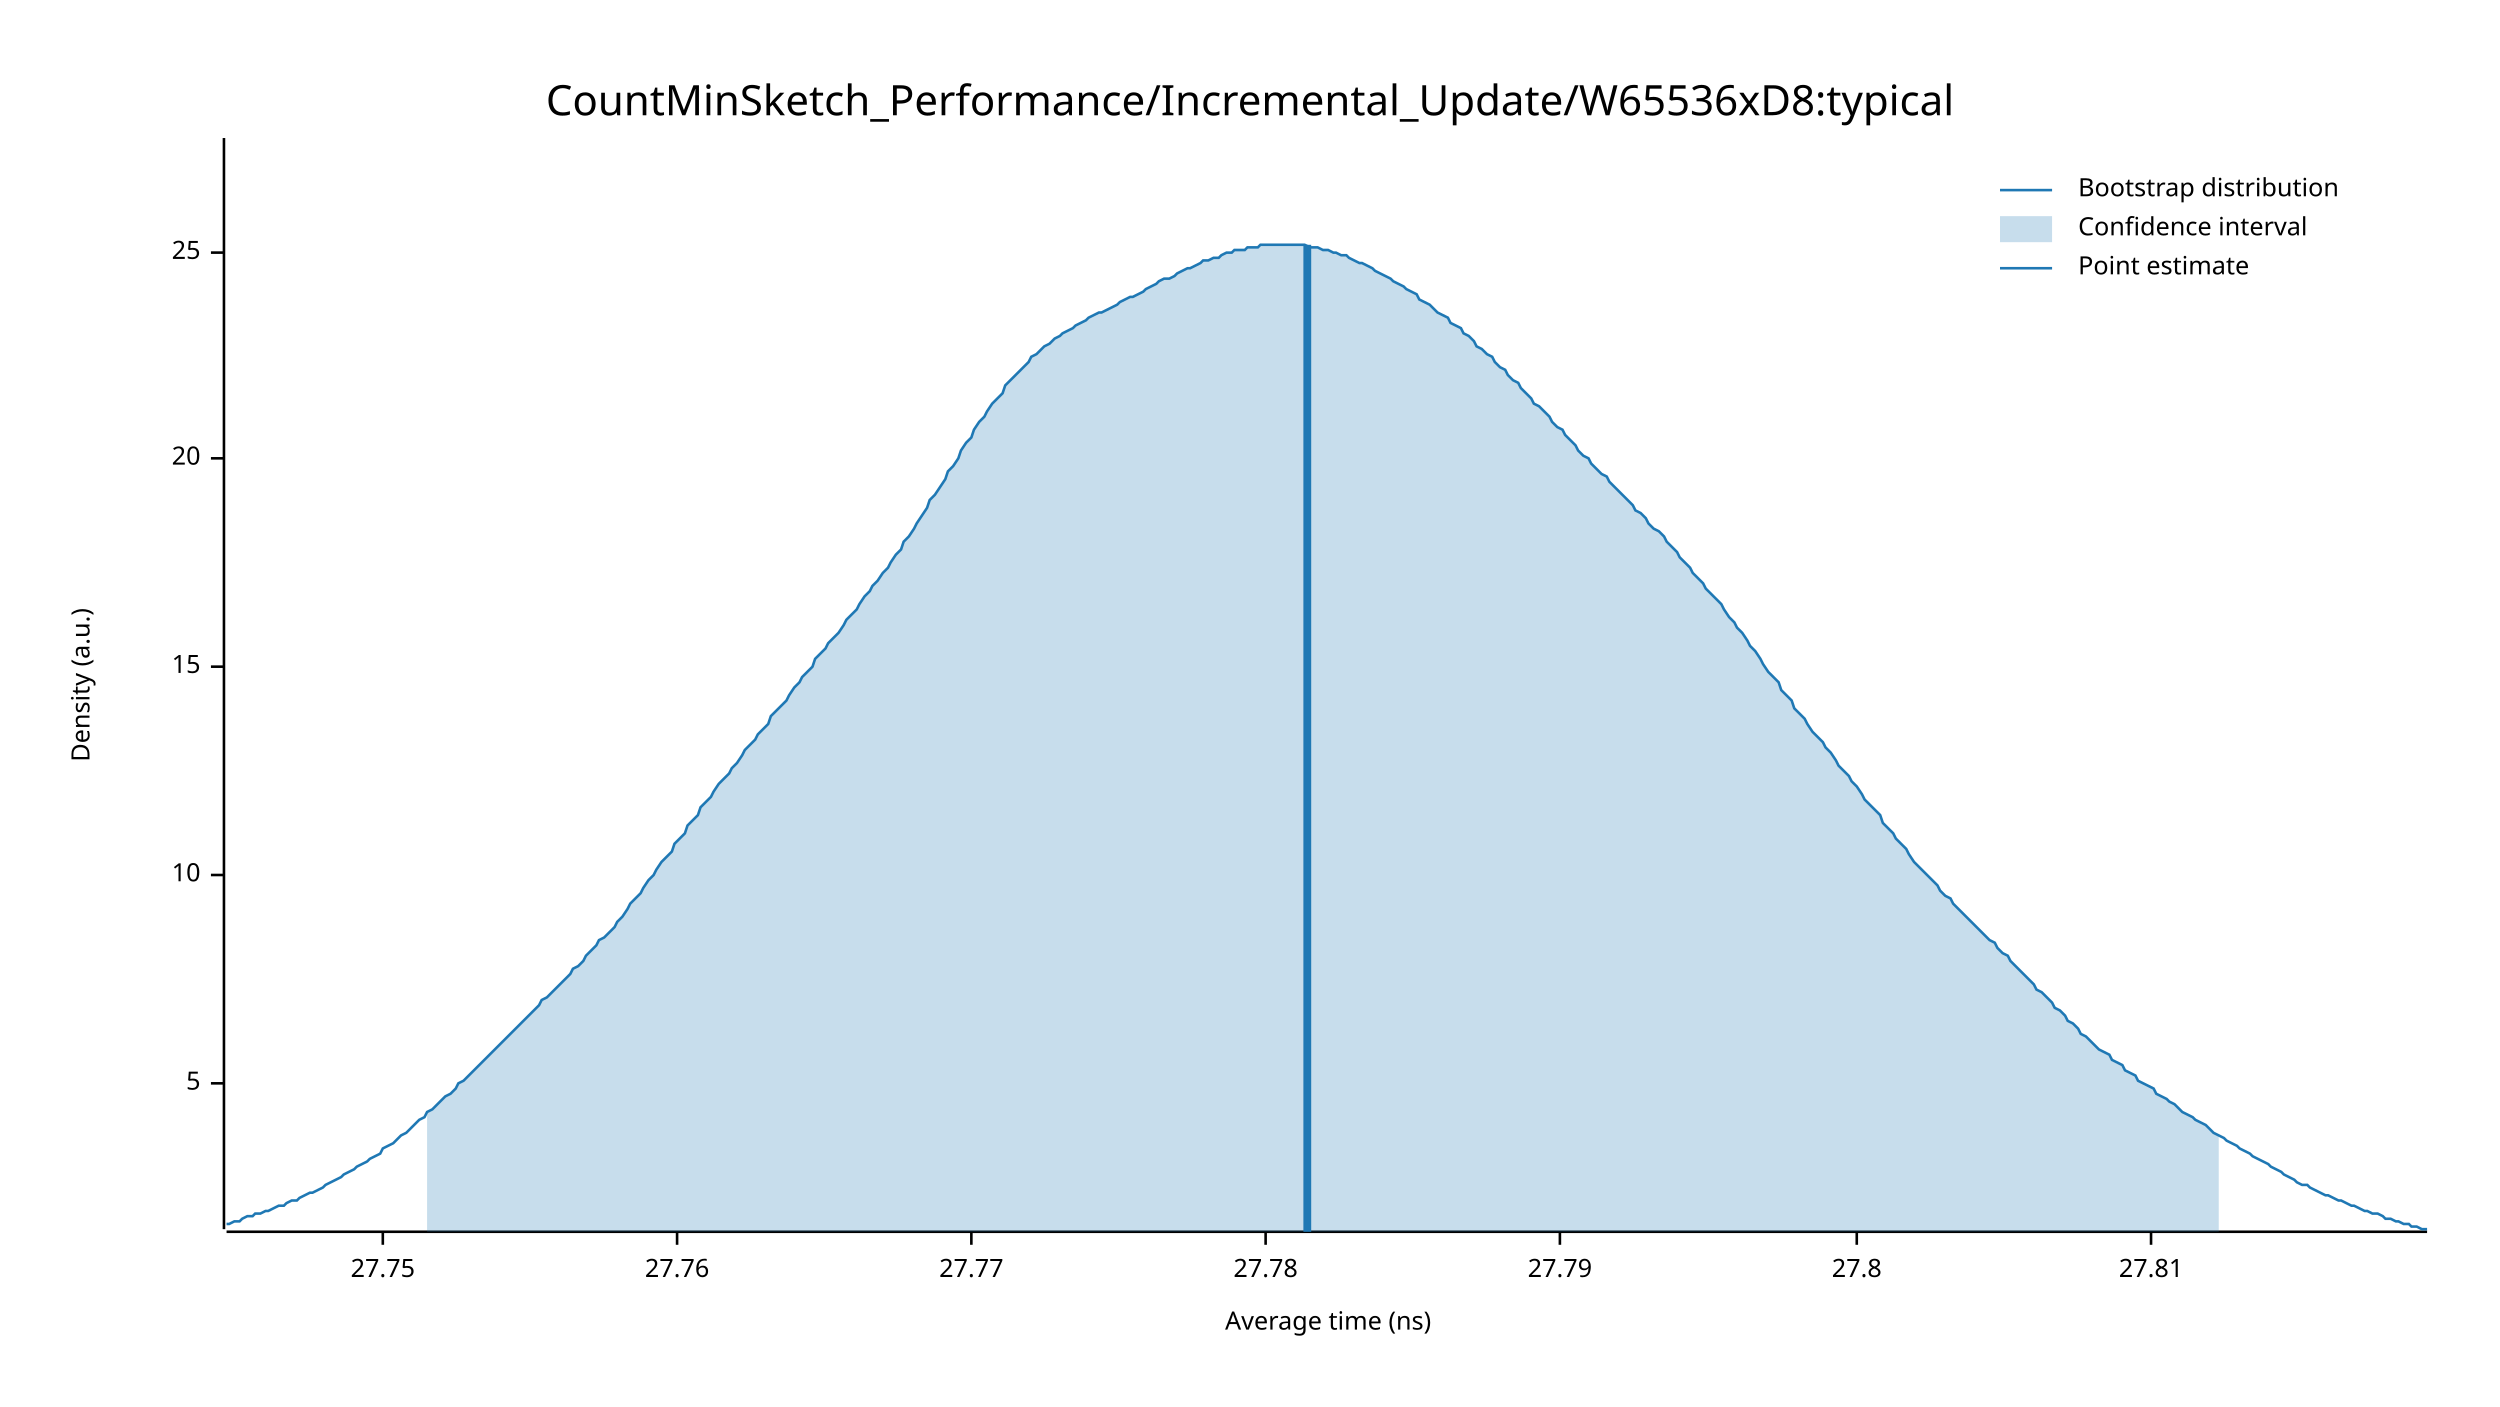
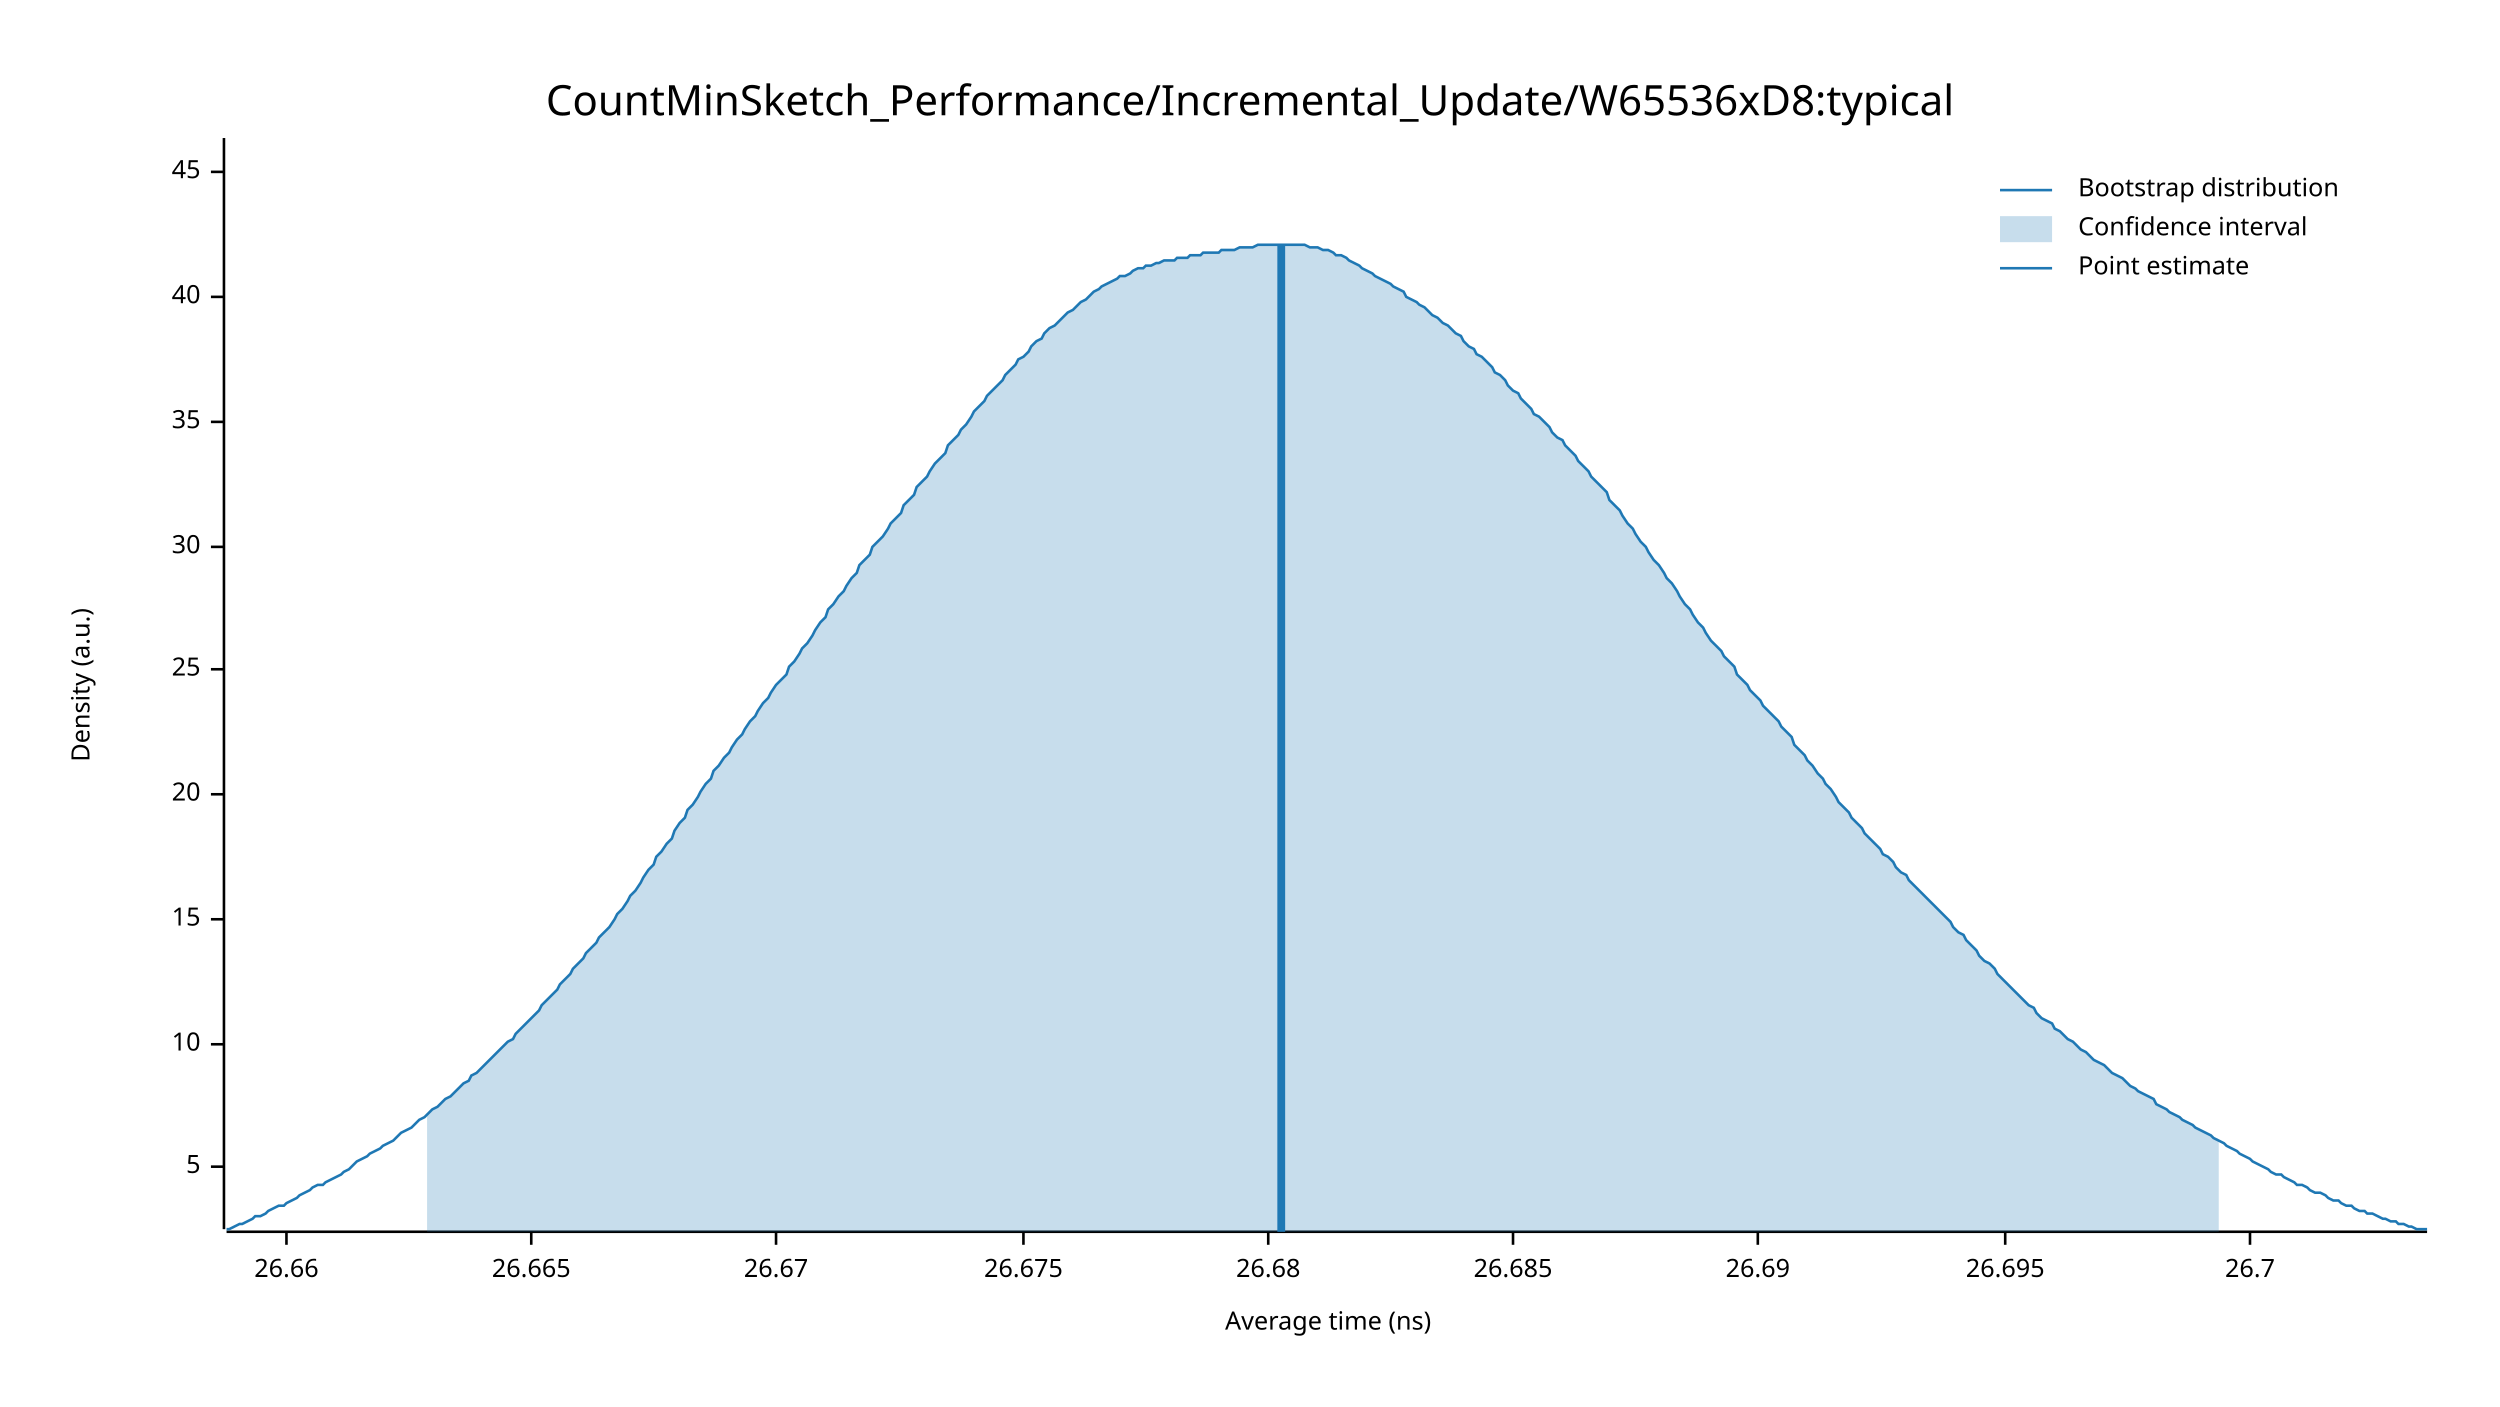
<svg xmlns="http://www.w3.org/2000/svg" width="960" height="540" viewBox="0 0 960 540">
  <text x="480" y="32" dy="0.76em" text-anchor="middle" font-family="sans-serif" font-size="16.129" opacity="1" fill="#000000">
CountMinSketch_Performance/Incremental_Update/W65536xD8:typical
</text>
  <text x="27" y="263" dy="0.76em" text-anchor="middle" font-family="sans-serif" font-size="9.677" opacity="1" fill="#000000" transform="rotate(270, 27, 263)">
Density (a.u.)
</text>
  <text x="510" y="513" dy="-0.5ex" text-anchor="middle" font-family="sans-serif" font-size="9.677" opacity="1" fill="#000000">
Average time (ns)
</text>
  <polyline fill="none" opacity="1" stroke="#000000" stroke-width="1" points="86,53 86,472 " />
-   <text x="77" y="416" dy="0.5ex" text-anchor="end" font-family="sans-serif" font-size="9.677" opacity="1" fill="#000000">
+   <text x="77" y="448" dy="0.5ex" text-anchor="end" font-family="sans-serif" font-size="9.677" opacity="1" fill="#000000">
5
</text>
-   <polyline fill="none" opacity="1" stroke="#000000" stroke-width="1" points="81,416 86,416 " />
-   <text x="77" y="336" dy="0.5ex" text-anchor="end" font-family="sans-serif" font-size="9.677" opacity="1" fill="#000000">
+   <polyline fill="none" opacity="1" stroke="#000000" stroke-width="1" points="81,448 86,448 " />
+   <text x="77" y="401" dy="0.5ex" text-anchor="end" font-family="sans-serif" font-size="9.677" opacity="1" fill="#000000">
10
</text>
-   <polyline fill="none" opacity="1" stroke="#000000" stroke-width="1" points="81,336 86,336 " />
-   <text x="77" y="256" dy="0.5ex" text-anchor="end" font-family="sans-serif" font-size="9.677" opacity="1" fill="#000000">
+   <polyline fill="none" opacity="1" stroke="#000000" stroke-width="1" points="81,401 86,401 " />
+   <text x="77" y="353" dy="0.5ex" text-anchor="end" font-family="sans-serif" font-size="9.677" opacity="1" fill="#000000">
15
</text>
-   <polyline fill="none" opacity="1" stroke="#000000" stroke-width="1" points="81,256 86,256 " />
-   <text x="77" y="176" dy="0.5ex" text-anchor="end" font-family="sans-serif" font-size="9.677" opacity="1" fill="#000000">
+   <polyline fill="none" opacity="1" stroke="#000000" stroke-width="1" points="81,353 86,353 " />
+   <text x="77" y="305" dy="0.5ex" text-anchor="end" font-family="sans-serif" font-size="9.677" opacity="1" fill="#000000">
20
</text>
-   <polyline fill="none" opacity="1" stroke="#000000" stroke-width="1" points="81,176 86,176 " />
-   <text x="77" y="97" dy="0.5ex" text-anchor="end" font-family="sans-serif" font-size="9.677" opacity="1" fill="#000000">
+   <polyline fill="none" opacity="1" stroke="#000000" stroke-width="1" points="81,305 86,305 " />
+   <text x="77" y="257" dy="0.5ex" text-anchor="end" font-family="sans-serif" font-size="9.677" opacity="1" fill="#000000">
25
</text>
-   <polyline fill="none" opacity="1" stroke="#000000" stroke-width="1" points="81,97 86,97 " />
+   <polyline fill="none" opacity="1" stroke="#000000" stroke-width="1" points="81,257 86,257 " />
+   <text x="77" y="210" dy="0.5ex" text-anchor="end" font-family="sans-serif" font-size="9.677" opacity="1" fill="#000000">
+ 30
+ </text>
+   <polyline fill="none" opacity="1" stroke="#000000" stroke-width="1" points="81,210 86,210 " />
+   <text x="77" y="162" dy="0.5ex" text-anchor="end" font-family="sans-serif" font-size="9.677" opacity="1" fill="#000000">
+ 35
+ </text>
+   <polyline fill="none" opacity="1" stroke="#000000" stroke-width="1" points="81,162 86,162 " />
+   <text x="77" y="114" dy="0.5ex" text-anchor="end" font-family="sans-serif" font-size="9.677" opacity="1" fill="#000000">
+ 40
+ </text>
+   <polyline fill="none" opacity="1" stroke="#000000" stroke-width="1" points="81,114 86,114 " />
+   <text x="77" y="66" dy="0.5ex" text-anchor="end" font-family="sans-serif" font-size="9.677" opacity="1" fill="#000000">
+ 45
+ </text>
+   <polyline fill="none" opacity="1" stroke="#000000" stroke-width="1" points="81,66 86,66 " />
  <polyline fill="none" opacity="1" stroke="#000000" stroke-width="1" points="87,473 932,473 " />
-   <text x="147" y="483" dy="0.76em" text-anchor="middle" font-family="sans-serif" font-size="9.677" opacity="1" fill="#000000">
- 27.75
+   <text x="110" y="483" dy="0.76em" text-anchor="middle" font-family="sans-serif" font-size="9.677" opacity="1" fill="#000000">
+ 26.66
</text>
-   <polyline fill="none" opacity="1" stroke="#000000" stroke-width="1" points="147,473 147,478 " />
-   <text x="260" y="483" dy="0.76em" text-anchor="middle" font-family="sans-serif" font-size="9.677" opacity="1" fill="#000000">
- 27.76
+   <polyline fill="none" opacity="1" stroke="#000000" stroke-width="1" points="110,473 110,478 " />
+   <text x="204" y="483" dy="0.76em" text-anchor="middle" font-family="sans-serif" font-size="9.677" opacity="1" fill="#000000">
+ 26.665
</text>
-   <polyline fill="none" opacity="1" stroke="#000000" stroke-width="1" points="260,473 260,478 " />
-   <text x="373" y="483" dy="0.76em" text-anchor="middle" font-family="sans-serif" font-size="9.677" opacity="1" fill="#000000">
- 27.77
+   <polyline fill="none" opacity="1" stroke="#000000" stroke-width="1" points="204,473 204,478 " />
+   <text x="298" y="483" dy="0.76em" text-anchor="middle" font-family="sans-serif" font-size="9.677" opacity="1" fill="#000000">
+ 26.67
</text>
-   <polyline fill="none" opacity="1" stroke="#000000" stroke-width="1" points="373,473 373,478 " />
-   <text x="486" y="483" dy="0.76em" text-anchor="middle" font-family="sans-serif" font-size="9.677" opacity="1" fill="#000000">
- 27.78
+   <polyline fill="none" opacity="1" stroke="#000000" stroke-width="1" points="298,473 298,478 " />
+   <text x="393" y="483" dy="0.76em" text-anchor="middle" font-family="sans-serif" font-size="9.677" opacity="1" fill="#000000">
+ 26.675
</text>
-   <polyline fill="none" opacity="1" stroke="#000000" stroke-width="1" points="486,473 486,478 " />
-   <text x="599" y="483" dy="0.76em" text-anchor="middle" font-family="sans-serif" font-size="9.677" opacity="1" fill="#000000">
- 27.79
+   <polyline fill="none" opacity="1" stroke="#000000" stroke-width="1" points="393,473 393,478 " />
+   <text x="487" y="483" dy="0.76em" text-anchor="middle" font-family="sans-serif" font-size="9.677" opacity="1" fill="#000000">
+ 26.68
</text>
-   <polyline fill="none" opacity="1" stroke="#000000" stroke-width="1" points="599,473 599,478 " />
-   <text x="713" y="483" dy="0.76em" text-anchor="middle" font-family="sans-serif" font-size="9.677" opacity="1" fill="#000000">
- 27.8
+   <polyline fill="none" opacity="1" stroke="#000000" stroke-width="1" points="487,473 487,478 " />
+   <text x="581" y="483" dy="0.76em" text-anchor="middle" font-family="sans-serif" font-size="9.677" opacity="1" fill="#000000">
+ 26.685
</text>
-   <polyline fill="none" opacity="1" stroke="#000000" stroke-width="1" points="713,473 713,478 " />
-   <text x="826" y="483" dy="0.76em" text-anchor="middle" font-family="sans-serif" font-size="9.677" opacity="1" fill="#000000">
- 27.81
+   <polyline fill="none" opacity="1" stroke="#000000" stroke-width="1" points="581,473 581,478 " />
+   <text x="675" y="483" dy="0.76em" text-anchor="middle" font-family="sans-serif" font-size="9.677" opacity="1" fill="#000000">
+ 26.69
</text>
-   <polyline fill="none" opacity="1" stroke="#000000" stroke-width="1" points="826,473 826,478 " />
-   <polyline fill="none" opacity="1" stroke="#1F78B4" stroke-width="1" points="87,470 88,470 90,469 92,469 93,468 95,467 97,467 98,466 100,466 102,465 103,465 105,464 107,463 109,463 110,462 112,461 114,461 115,460 117,459 119,458 120,458 122,457 124,456 125,455 127,454 129,453 131,452 132,451 134,450 136,449 137,448 139,447 141,446 142,445 144,444 146,443 147,441 149,440 151,439 153,437 154,436 156,435 158,433 159,432 161,430 163,429 164,427 166,426 168,424 169,423 171,421 173,420 175,418 176,416 178,415 180,413 181,412 183,410 185,408 186,407 188,405 190,403 191,402 193,400 195,398 197,396 198,395 200,393 202,391 203,390 205,388 207,386 208,384 210,383 212,381 214,379 215,378 217,376 219,374 220,372 222,371 224,369 225,367 227,365 229,363 230,361 232,360 234,358 236,356 237,354 239,352 241,349 242,347 244,345 246,343 247,341 249,338 251,336 252,334 254,331 256,329 258,327 259,324 261,322 263,320 264,317 266,315 268,313 269,310 271,308 273,306 274,304 276,301 278,299 280,297 281,295 283,293 285,290 286,288 288,286 290,284 291,282 293,280 295,278 296,275 298,273 300,271 302,269 303,267 305,264 307,262 308,260 310,258 312,256 313,253 315,251 317,249 318,247 320,245 322,243 324,240 325,238 327,236 329,234 330,232 332,229 334,227 335,225 337,223 339,220 341,218 342,216 344,213 346,211 347,208 349,206 351,203 352,201 354,198 356,195 357,192 359,190 361,187 363,184 364,181 366,179 368,176 369,173 371,170 373,168 374,165 376,162 378,160 379,158 381,155 383,153 385,151 386,148 388,146 390,144 391,143 393,141 395,139 396,137 398,136 400,134 401,133 403,132 405,130 407,129 408,128 410,127 412,126 413,125 415,124 417,123 418,122 420,121 422,120 423,120 425,119 427,118 429,117 430,116 432,115 434,114 435,114 437,113 439,112 440,111 442,110 444,109 445,108 447,107 449,107 451,106 452,105 454,104 456,103 457,103 459,102 461,101 462,100 464,100 466,99 468,99 469,98 471,97 473,97 474,96 476,96 478,96 479,95 481,95 483,95 484,94 486,94 488,94 490,94 491,94 493,94 495,94 496,94 498,94 500,94 501,94 503,95 505,95 506,95 508,96 510,96 512,97 513,97 515,98 517,98 518,99 520,100 522,101 523,101 525,102 527,103 528,104 530,105 532,106 534,107 535,108 537,109 539,110 540,111 542,112 544,113 545,115 547,116 549,117 550,118 552,120 554,121 556,122 557,124 559,125 561,126 562,128 564,129 566,131 567,133 569,134 571,136 573,137 574,139 576,141 578,142 579,144 581,146 583,147 584,149 586,151 588,153 589,155 591,156 593,158 595,160 596,162 598,164 600,165 601,167 603,169 605,171 606,173 608,175 610,176 611,178 613,180 615,182 617,183 618,185 620,187 622,189 623,190 625,192 627,194 628,196 630,197 632,199 633,201 635,203 637,204 639,206 640,208 642,210 644,212 645,214 647,216 649,218 650,220 652,222 654,224 655,226 657,228 659,230 661,232 662,234 664,237 666,239 667,241 669,243 671,246 672,248 674,250 676,253 677,255 679,258 681,260 683,262 684,265 686,267 688,269 689,272 691,274 693,276 694,278 696,281 698,283 700,285 701,287 703,289 705,292 706,294 708,296 710,298 711,300 713,302 715,305 716,307 718,309 720,311 722,313 723,316 725,318 727,320 728,322 730,324 732,326 733,328 735,331 737,333 738,334 740,336 742,338 744,340 745,342 747,344 749,345 750,347 752,349 754,351 755,352 757,354 759,356 760,357 762,359 764,361 766,362 767,364 769,366 771,367 772,369 774,371 776,373 777,374 779,376 781,378 782,380 784,381 786,383 788,385 789,387 791,388 793,390 794,392 796,393 798,395 799,397 801,398 803,400 804,401 806,403 808,404 810,405 811,407 813,408 815,409 816,411 818,412 820,413 821,415 823,416 825,417 827,418 828,420 830,421 832,422 833,423 835,424 837,426 838,427 840,428 842,429 843,430 845,431 847,432 849,434 850,435 852,436 854,437 855,438 857,439 859,440 860,441 862,442 864,443 865,444 867,445 869,446 871,447 872,448 874,449 876,450 877,451 879,452 881,453 882,454 884,455 886,455 887,456 889,457 891,458 893,459 894,459 896,460 898,461 899,461 901,462 903,463 904,463 906,464 908,465 909,465 911,466 913,466 915,467 916,468 918,468 920,469 921,469 923,470 925,470 926,471 928,471 930,472 932,472 " />
-   <polygon opacity="0.25" fill="#1F78B4" points="164,427 166,426 168,424 169,423 171,421 173,420 175,418 176,416 178,415 180,413 181,412 183,410 185,408 186,407 188,405 190,403 191,402 193,400 195,398 197,396 198,395 200,393 202,391 203,390 205,388 207,386 208,384 210,383 212,381 214,379 215,378 217,376 219,374 220,372 222,371 224,369 225,367 227,365 229,363 230,361 232,360 234,358 236,356 237,354 239,352 241,349 242,347 244,345 246,343 247,341 249,338 251,336 252,334 254,331 256,329 258,327 259,324 261,322 263,320 264,317 266,315 268,313 269,310 271,308 273,306 274,304 276,301 278,299 280,297 281,295 283,293 285,290 286,288 288,286 290,284 291,282 293,280 295,278 296,275 298,273 300,271 302,269 303,267 305,264 307,262 308,260 310,258 312,256 313,253 315,251 317,249 318,247 320,245 322,243 324,240 325,238 327,236 329,234 330,232 332,229 334,227 335,225 337,223 339,220 341,218 342,216 344,213 346,211 347,208 349,206 351,203 352,201 354,198 356,195 357,192 359,190 361,187 363,184 364,181 366,179 368,176 369,173 371,170 373,168 374,165 376,162 378,160 379,158 381,155 383,153 385,151 386,148 388,146 390,144 391,143 393,141 395,139 396,137 398,136 400,134 401,133 403,132 405,130 407,129 408,128 410,127 412,126 413,125 415,124 417,123 418,122 420,121 422,120 423,120 425,119 427,118 429,117 430,116 432,115 434,114 435,114 437,113 439,112 440,111 442,110 444,109 445,108 447,107 449,107 451,106 452,105 454,104 456,103 457,103 459,102 461,101 462,100 464,100 466,99 468,99 469,98 471,97 473,97 474,96 476,96 478,96 479,95 481,95 483,95 484,94 486,94 488,94 490,94 491,94 493,94 495,94 496,94 498,94 500,94 501,94 503,95 505,95 506,95 508,96 510,96 512,97 513,97 515,98 517,98 518,99 520,100 522,101 523,101 525,102 527,103 528,104 530,105 532,106 534,107 535,108 537,109 539,110 540,111 542,112 544,113 545,115 547,116 549,117 550,118 552,120 554,121 556,122 557,124 559,125 561,126 562,128 564,129 566,131 567,133 569,134 571,136 573,137 574,139 576,141 578,142 579,144 581,146 583,147 584,149 586,151 588,153 589,155 591,156 593,158 595,160 596,162 598,164 600,165 601,167 603,169 605,171 606,173 608,175 610,176 611,178 613,180 615,182 617,183 618,185 620,187 622,189 623,190 625,192 627,194 628,196 630,197 632,199 633,201 635,203 637,204 639,206 640,208 642,210 644,212 645,214 647,216 649,218 650,220 652,222 654,224 655,226 657,228 659,230 661,232 662,234 664,237 666,239 667,241 669,243 671,246 672,248 674,250 676,253 677,255 679,258 681,260 683,262 684,265 686,267 688,269 689,272 691,274 693,276 694,278 696,281 698,283 700,285 701,287 703,289 705,292 706,294 708,296 710,298 711,300 713,302 715,305 716,307 718,309 720,311 722,313 723,316 725,318 727,320 728,322 730,324 732,326 733,328 735,331 737,333 738,334 740,336 742,338 744,340 745,342 747,344 749,345 750,347 752,349 754,351 755,352 757,354 759,356 760,357 762,359 764,361 766,362 767,364 769,366 771,367 772,369 774,371 776,373 777,374 779,376 781,378 782,380 784,381 786,383 788,385 789,387 791,388 793,390 794,392 796,393 798,395 799,397 801,398 803,400 804,401 806,403 808,404 810,405 811,407 813,408 815,409 816,411 818,412 820,413 821,415 823,416 825,417 827,418 828,420 830,421 832,422 833,423 835,424 837,426 838,427 840,428 842,429 843,430 845,431 847,432 849,434 850,435 852,436 852,473 164,473 " />
-   <polyline fill="none" opacity="1" stroke="#1F78B4" stroke-width="3" points="502,473 502,94 " />
+   <polyline fill="none" opacity="1" stroke="#000000" stroke-width="1" points="675,473 675,478 " />
+   <text x="770" y="483" dy="0.76em" text-anchor="middle" font-family="sans-serif" font-size="9.677" opacity="1" fill="#000000">
+ 26.695
+ </text>
+   <polyline fill="none" opacity="1" stroke="#000000" stroke-width="1" points="770,473 770,478 " />
+   <text x="864" y="483" dy="0.76em" text-anchor="middle" font-family="sans-serif" font-size="9.677" opacity="1" fill="#000000">
+ 26.7
+ </text>
+   <polyline fill="none" opacity="1" stroke="#000000" stroke-width="1" points="864,473 864,478 " />
+   <polyline fill="none" opacity="1" stroke="#1F78B4" stroke-width="1" points="87,472 88,472 90,471 92,470 93,470 95,469 97,468 98,467 100,467 102,466 103,465 105,464 107,463 109,463 110,462 112,461 114,460 115,459 117,458 119,457 120,456 122,455 124,455 125,454 127,453 129,452 131,451 132,450 134,449 136,447 137,446 139,445 141,444 142,443 144,442 146,441 147,440 149,439 151,438 153,436 154,435 156,434 158,433 159,432 161,430 163,429 164,428 166,426 168,425 169,424 171,422 173,421 175,419 176,418 178,416 180,415 181,413 183,412 185,410 186,409 188,407 190,405 191,404 193,402 195,400 197,399 198,397 200,395 202,393 203,392 205,390 207,388 208,386 210,384 212,382 214,380 215,378 217,376 219,374 220,372 222,370 224,368 225,366 227,364 229,362 230,360 232,358 234,356 236,353 237,351 239,349 241,346 242,344 244,342 246,339 247,337 249,334 251,332 252,329 254,327 256,324 258,322 259,319 261,316 263,314 264,311 266,309 268,306 269,304 271,301 273,299 274,296 276,294 278,291 280,289 281,287 283,284 285,282 286,280 288,277 290,275 291,273 293,270 295,268 296,266 298,263 300,261 302,259 303,256 305,254 307,251 308,249 310,247 312,244 313,242 315,239 317,237 318,234 320,232 322,229 324,227 325,225 327,222 329,220 330,217 332,215 334,213 335,210 337,208 339,206 341,203 342,201 344,199 346,197 347,194 349,192 351,190 352,187 354,185 356,183 357,181 359,178 361,176 363,174 364,171 366,169 368,167 369,165 371,163 373,160 374,158 376,156 378,154 379,152 381,150 383,148 385,146 386,144 388,142 390,140 391,138 393,137 395,135 396,133 398,131 400,130 401,128 403,126 405,125 407,123 408,122 410,120 412,119 413,118 415,116 417,115 418,114 420,112 422,111 423,110 425,109 427,108 429,107 430,106 432,106 434,105 435,104 437,103 439,103 440,102 442,102 444,101 445,101 447,100 449,100 451,100 452,99 454,99 456,99 457,98 459,98 461,98 462,97 464,97 466,97 468,97 469,96 471,96 473,96 474,96 476,95 478,95 479,95 481,95 483,94 484,94 486,94 488,94 490,94 491,94 493,94 495,94 496,94 498,94 500,94 501,94 503,95 505,95 506,95 508,96 510,96 512,97 513,98 515,98 517,99 518,100 520,101 522,102 523,103 525,104 527,105 528,106 530,107 532,108 534,109 535,110 537,111 539,112 540,114 542,115 544,116 545,117 547,118 549,120 550,121 552,122 554,124 556,125 557,126 559,128 561,129 562,131 564,133 566,134 567,136 569,137 571,139 573,141 574,143 576,144 578,146 579,148 581,150 583,151 584,153 586,155 588,157 589,159 591,160 593,162 595,164 596,166 598,168 600,169 601,171 603,173 605,175 606,177 608,179 610,181 611,183 613,185 615,187 617,189 618,192 620,194 622,196 623,198 625,201 627,203 628,205 630,208 632,210 633,212 635,215 637,217 639,220 640,222 642,224 644,227 645,229 647,232 649,234 650,236 652,239 654,241 655,243 657,246 659,248 661,250 662,252 664,254 666,256 667,259 669,261 671,263 672,265 674,267 676,269 677,271 679,273 681,275 683,277 684,279 686,281 688,283 689,286 691,288 693,290 694,292 696,294 698,297 700,299 701,301 703,303 705,306 706,308 708,310 710,312 711,314 713,316 715,318 716,320 718,322 720,324 722,326 723,328 725,329 727,331 728,333 730,335 732,336 733,338 735,340 737,342 738,343 740,345 742,347 744,349 745,350 747,352 749,354 750,356 752,358 754,359 755,361 757,363 759,365 760,367 762,369 764,370 766,372 767,374 769,376 771,378 772,379 774,381 776,383 777,384 779,386 781,387 782,389 784,391 786,392 788,393 789,395 791,396 793,398 794,399 796,400 798,402 799,403 801,404 803,406 804,407 806,408 808,409 810,411 811,412 813,413 815,414 816,415 818,417 820,418 821,419 823,420 825,421 827,422 828,424 830,425 832,426 833,427 835,428 837,429 838,430 840,431 842,432 843,433 845,434 847,435 849,436 850,437 852,438 854,439 855,440 857,441 859,442 860,443 862,444 864,445 865,446 867,447 869,448 871,449 872,450 874,451 876,451 877,452 879,453 881,454 882,455 884,455 886,456 887,457 889,458 891,458 893,459 894,460 896,461 898,461 899,462 901,463 903,463 904,464 906,465 908,465 909,466 911,466 913,467 915,468 916,468 918,469 920,469 921,470 923,470 925,471 926,471 928,472 930,472 932,472 " />
+   <polygon opacity="0.25" fill="#1F78B4" points="164,428 166,426 168,425 169,424 171,422 173,421 175,419 176,418 178,416 180,415 181,413 183,412 185,410 186,409 188,407 190,405 191,404 193,402 195,400 197,399 198,397 200,395 202,393 203,392 205,390 207,388 208,386 210,384 212,382 214,380 215,378 217,376 219,374 220,372 222,370 224,368 225,366 227,364 229,362 230,360 232,358 234,356 236,353 237,351 239,349 241,346 242,344 244,342 246,339 247,337 249,334 251,332 252,329 254,327 256,324 258,322 259,319 261,316 263,314 264,311 266,309 268,306 269,304 271,301 273,299 274,296 276,294 278,291 280,289 281,287 283,284 285,282 286,280 288,277 290,275 291,273 293,270 295,268 296,266 298,263 300,261 302,259 303,256 305,254 307,251 308,249 310,247 312,244 313,242 315,239 317,237 318,234 320,232 322,229 324,227 325,225 327,222 329,220 330,217 332,215 334,213 335,210 337,208 339,206 341,203 342,201 344,199 346,197 347,194 349,192 351,190 352,187 354,185 356,183 357,181 359,178 361,176 363,174 364,171 366,169 368,167 369,165 371,163 373,160 374,158 376,156 378,154 379,152 381,150 383,148 385,146 386,144 388,142 390,140 391,138 393,137 395,135 396,133 398,131 400,130 401,128 403,126 405,125 407,123 408,122 410,120 412,119 413,118 415,116 417,115 418,114 420,112 422,111 423,110 425,109 427,108 429,107 430,106 432,106 434,105 435,104 437,103 439,103 440,102 442,102 444,101 445,101 447,100 449,100 451,100 452,99 454,99 456,99 457,98 459,98 461,98 462,97 464,97 466,97 468,97 469,96 471,96 473,96 474,96 476,95 478,95 479,95 481,95 483,94 484,94 486,94 488,94 490,94 491,94 493,94 495,94 496,94 498,94 500,94 501,94 503,95 505,95 506,95 508,96 510,96 512,97 513,98 515,98 517,99 518,100 520,101 522,102 523,103 525,104 527,105 528,106 530,107 532,108 534,109 535,110 537,111 539,112 540,114 542,115 544,116 545,117 547,118 549,120 550,121 552,122 554,124 556,125 557,126 559,128 561,129 562,131 564,133 566,134 567,136 569,137 571,139 573,141 574,143 576,144 578,146 579,148 581,150 583,151 584,153 586,155 588,157 589,159 591,160 593,162 595,164 596,166 598,168 600,169 601,171 603,173 605,175 606,177 608,179 610,181 611,183 613,185 615,187 617,189 618,192 620,194 622,196 623,198 625,201 627,203 628,205 630,208 632,210 633,212 635,215 637,217 639,220 640,222 642,224 644,227 645,229 647,232 649,234 650,236 652,239 654,241 655,243 657,246 659,248 661,250 662,252 664,254 666,256 667,259 669,261 671,263 672,265 674,267 676,269 677,271 679,273 681,275 683,277 684,279 686,281 688,283 689,286 691,288 693,290 694,292 696,294 698,297 700,299 701,301 703,303 705,306 706,308 708,310 710,312 711,314 713,316 715,318 716,320 718,322 720,324 722,326 723,328 725,329 727,331 728,333 730,335 732,336 733,338 735,340 737,342 738,343 740,345 742,347 744,349 745,350 747,352 749,354 750,356 752,358 754,359 755,361 757,363 759,365 760,367 762,369 764,370 766,372 767,374 769,376 771,378 772,379 774,381 776,383 777,384 779,386 781,387 782,389 784,391 786,392 788,393 789,395 791,396 793,398 794,399 796,400 798,402 799,403 801,404 803,406 804,407 806,408 808,409 810,411 811,412 813,413 815,414 816,415 818,417 820,418 821,419 823,420 825,421 827,422 828,424 830,425 832,426 833,427 835,428 837,429 838,430 840,431 842,432 843,433 845,434 847,435 849,436 850,437 852,438 852,473 164,473 " />
+   <polyline fill="none" opacity="1" stroke="#1F78B4" stroke-width="3" points="492,473 492,94 " />
  <text x="798" y="68" dy="0.76em" text-anchor="start" font-family="sans-serif" font-size="9.677" opacity="1" fill="#000000">
Bootstrap distribution
</text>
  <text x="798" y="83" dy="0.76em" text-anchor="start" font-family="sans-serif" font-size="9.677" opacity="1" fill="#000000">
Confidence interval
</text>
  <text x="798" y="98" dy="0.76em" text-anchor="start" font-family="sans-serif" font-size="9.677" opacity="1" fill="#000000">
Point estimate
</text>
  <polyline fill="none" opacity="1" stroke="#1F78B4" stroke-width="1" points="768,73 788,73 " />
  <rect x="768" y="83" width="20" height="10" opacity="0.25" fill="#1F78B4" stroke="none" />
  <polyline fill="none" opacity="1" stroke="#1F78B4" stroke-width="1" points="768,103 788,103 " />
</svg>
